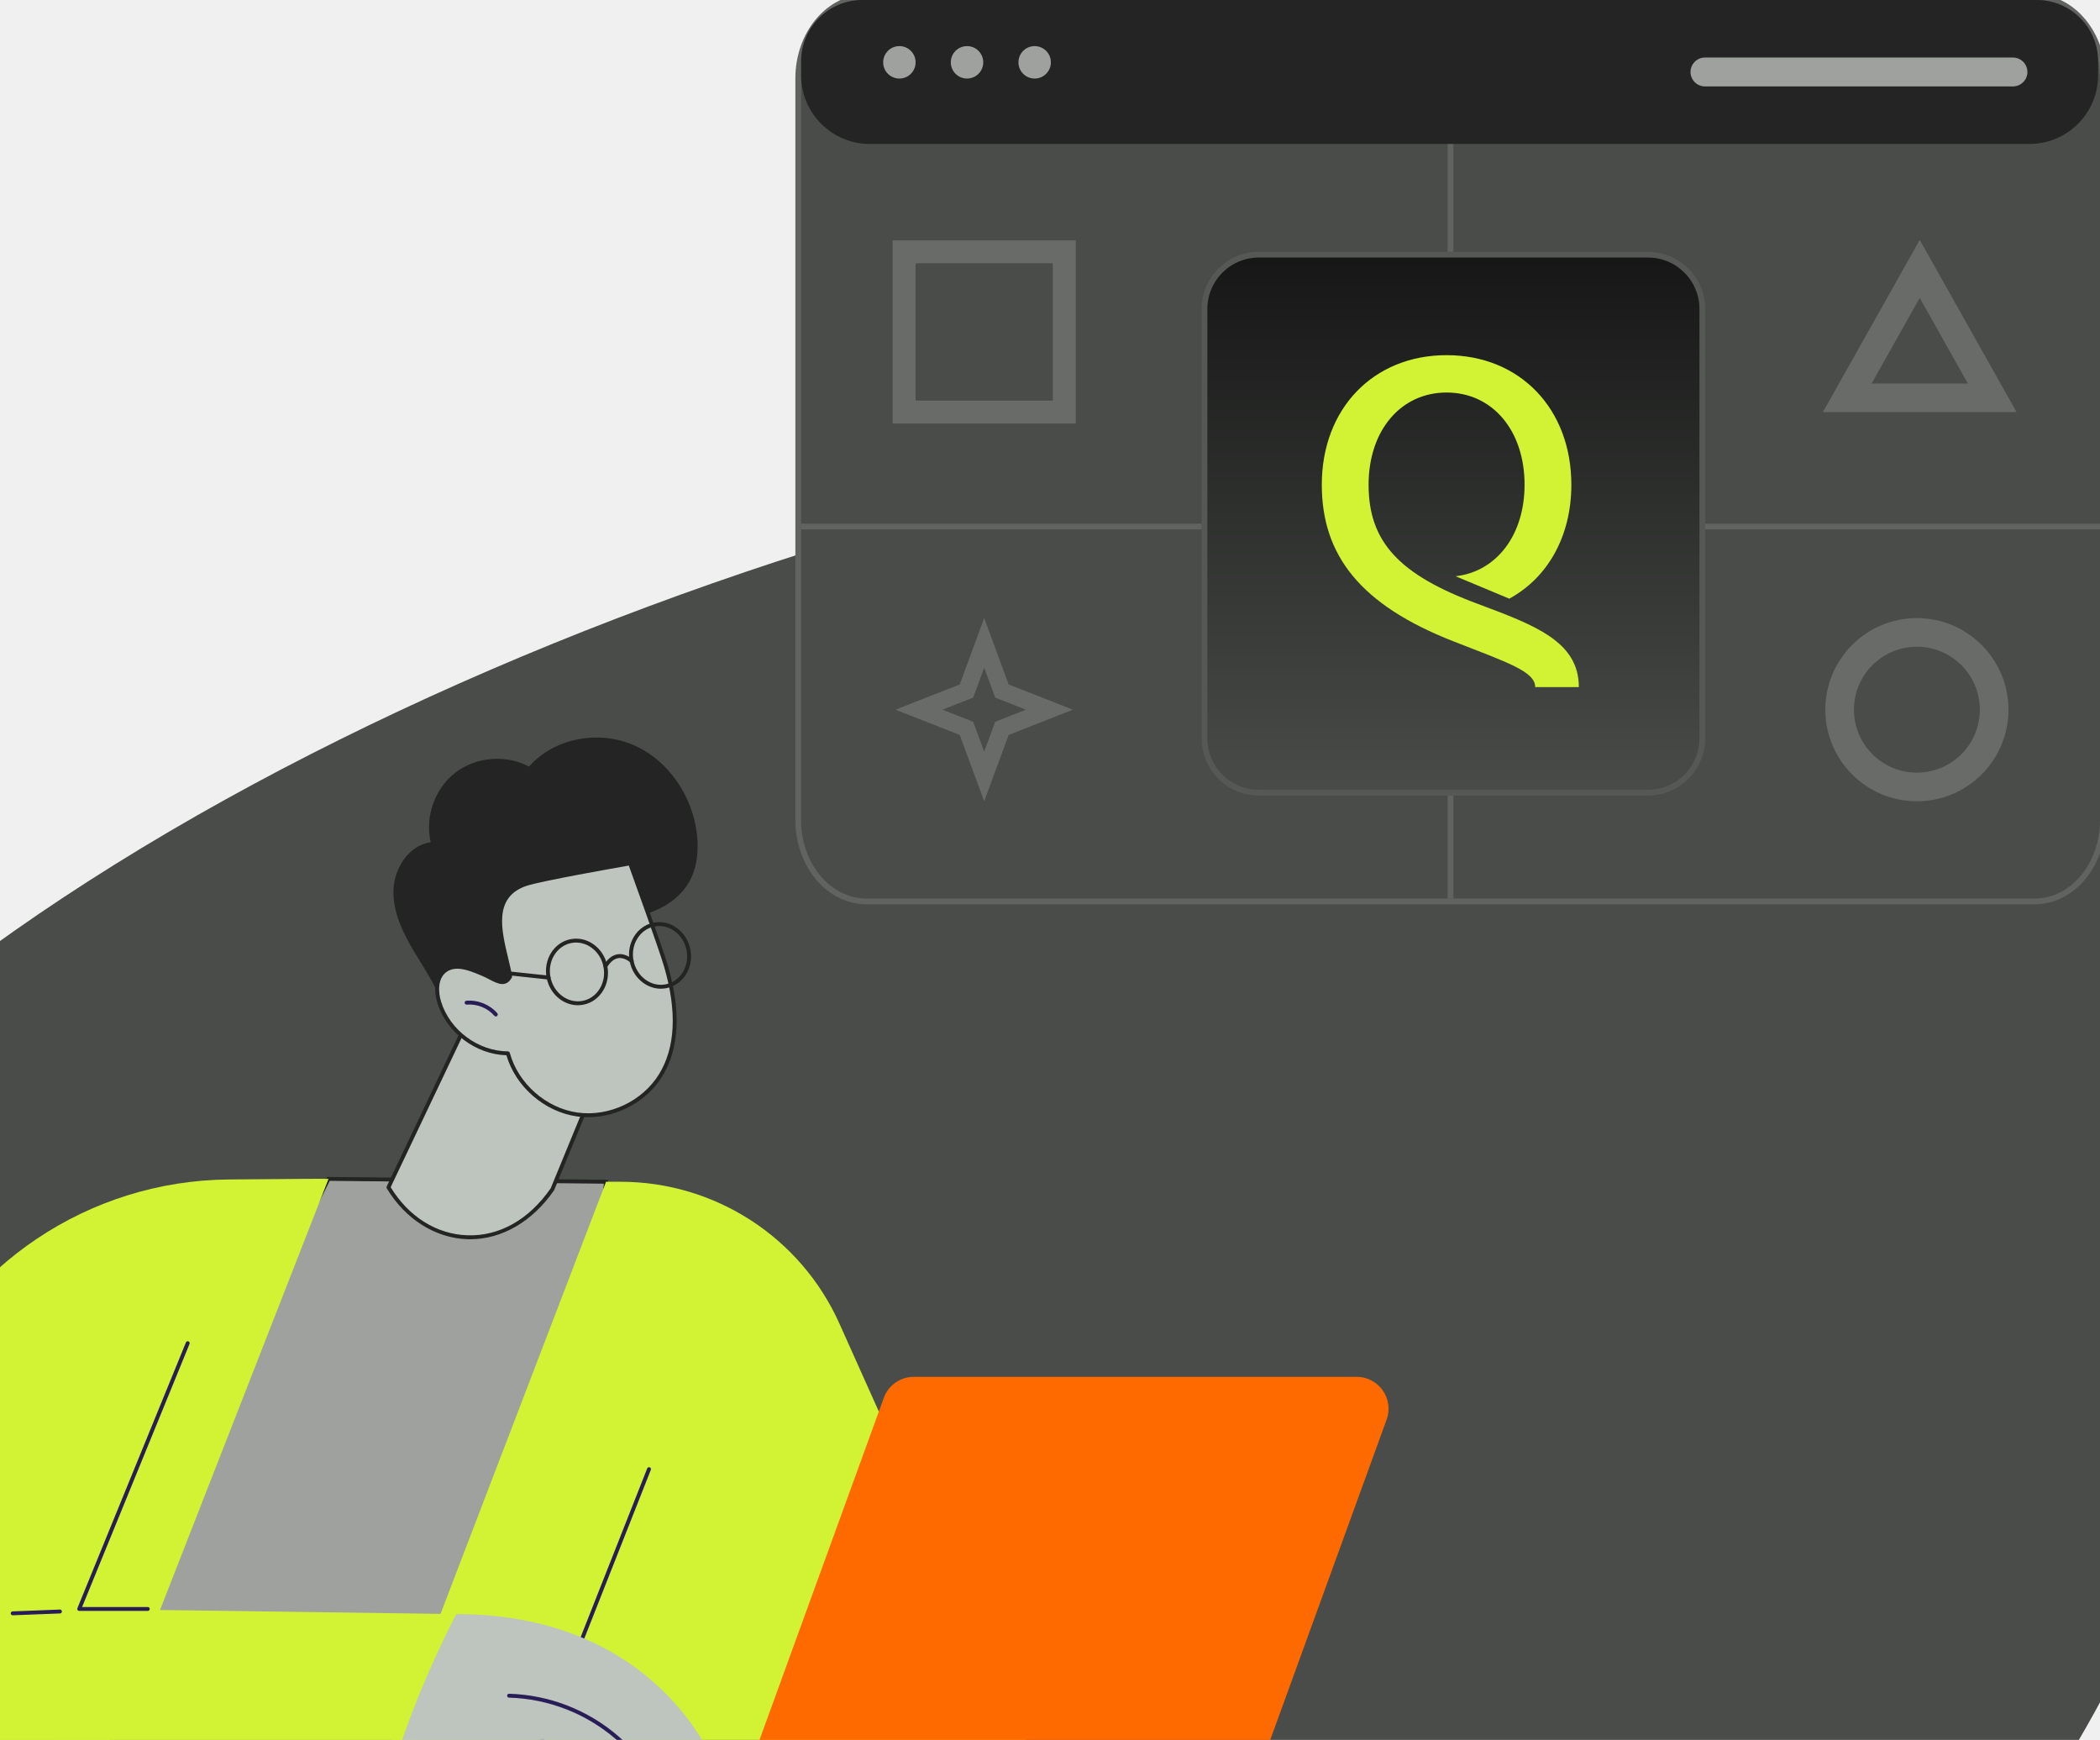
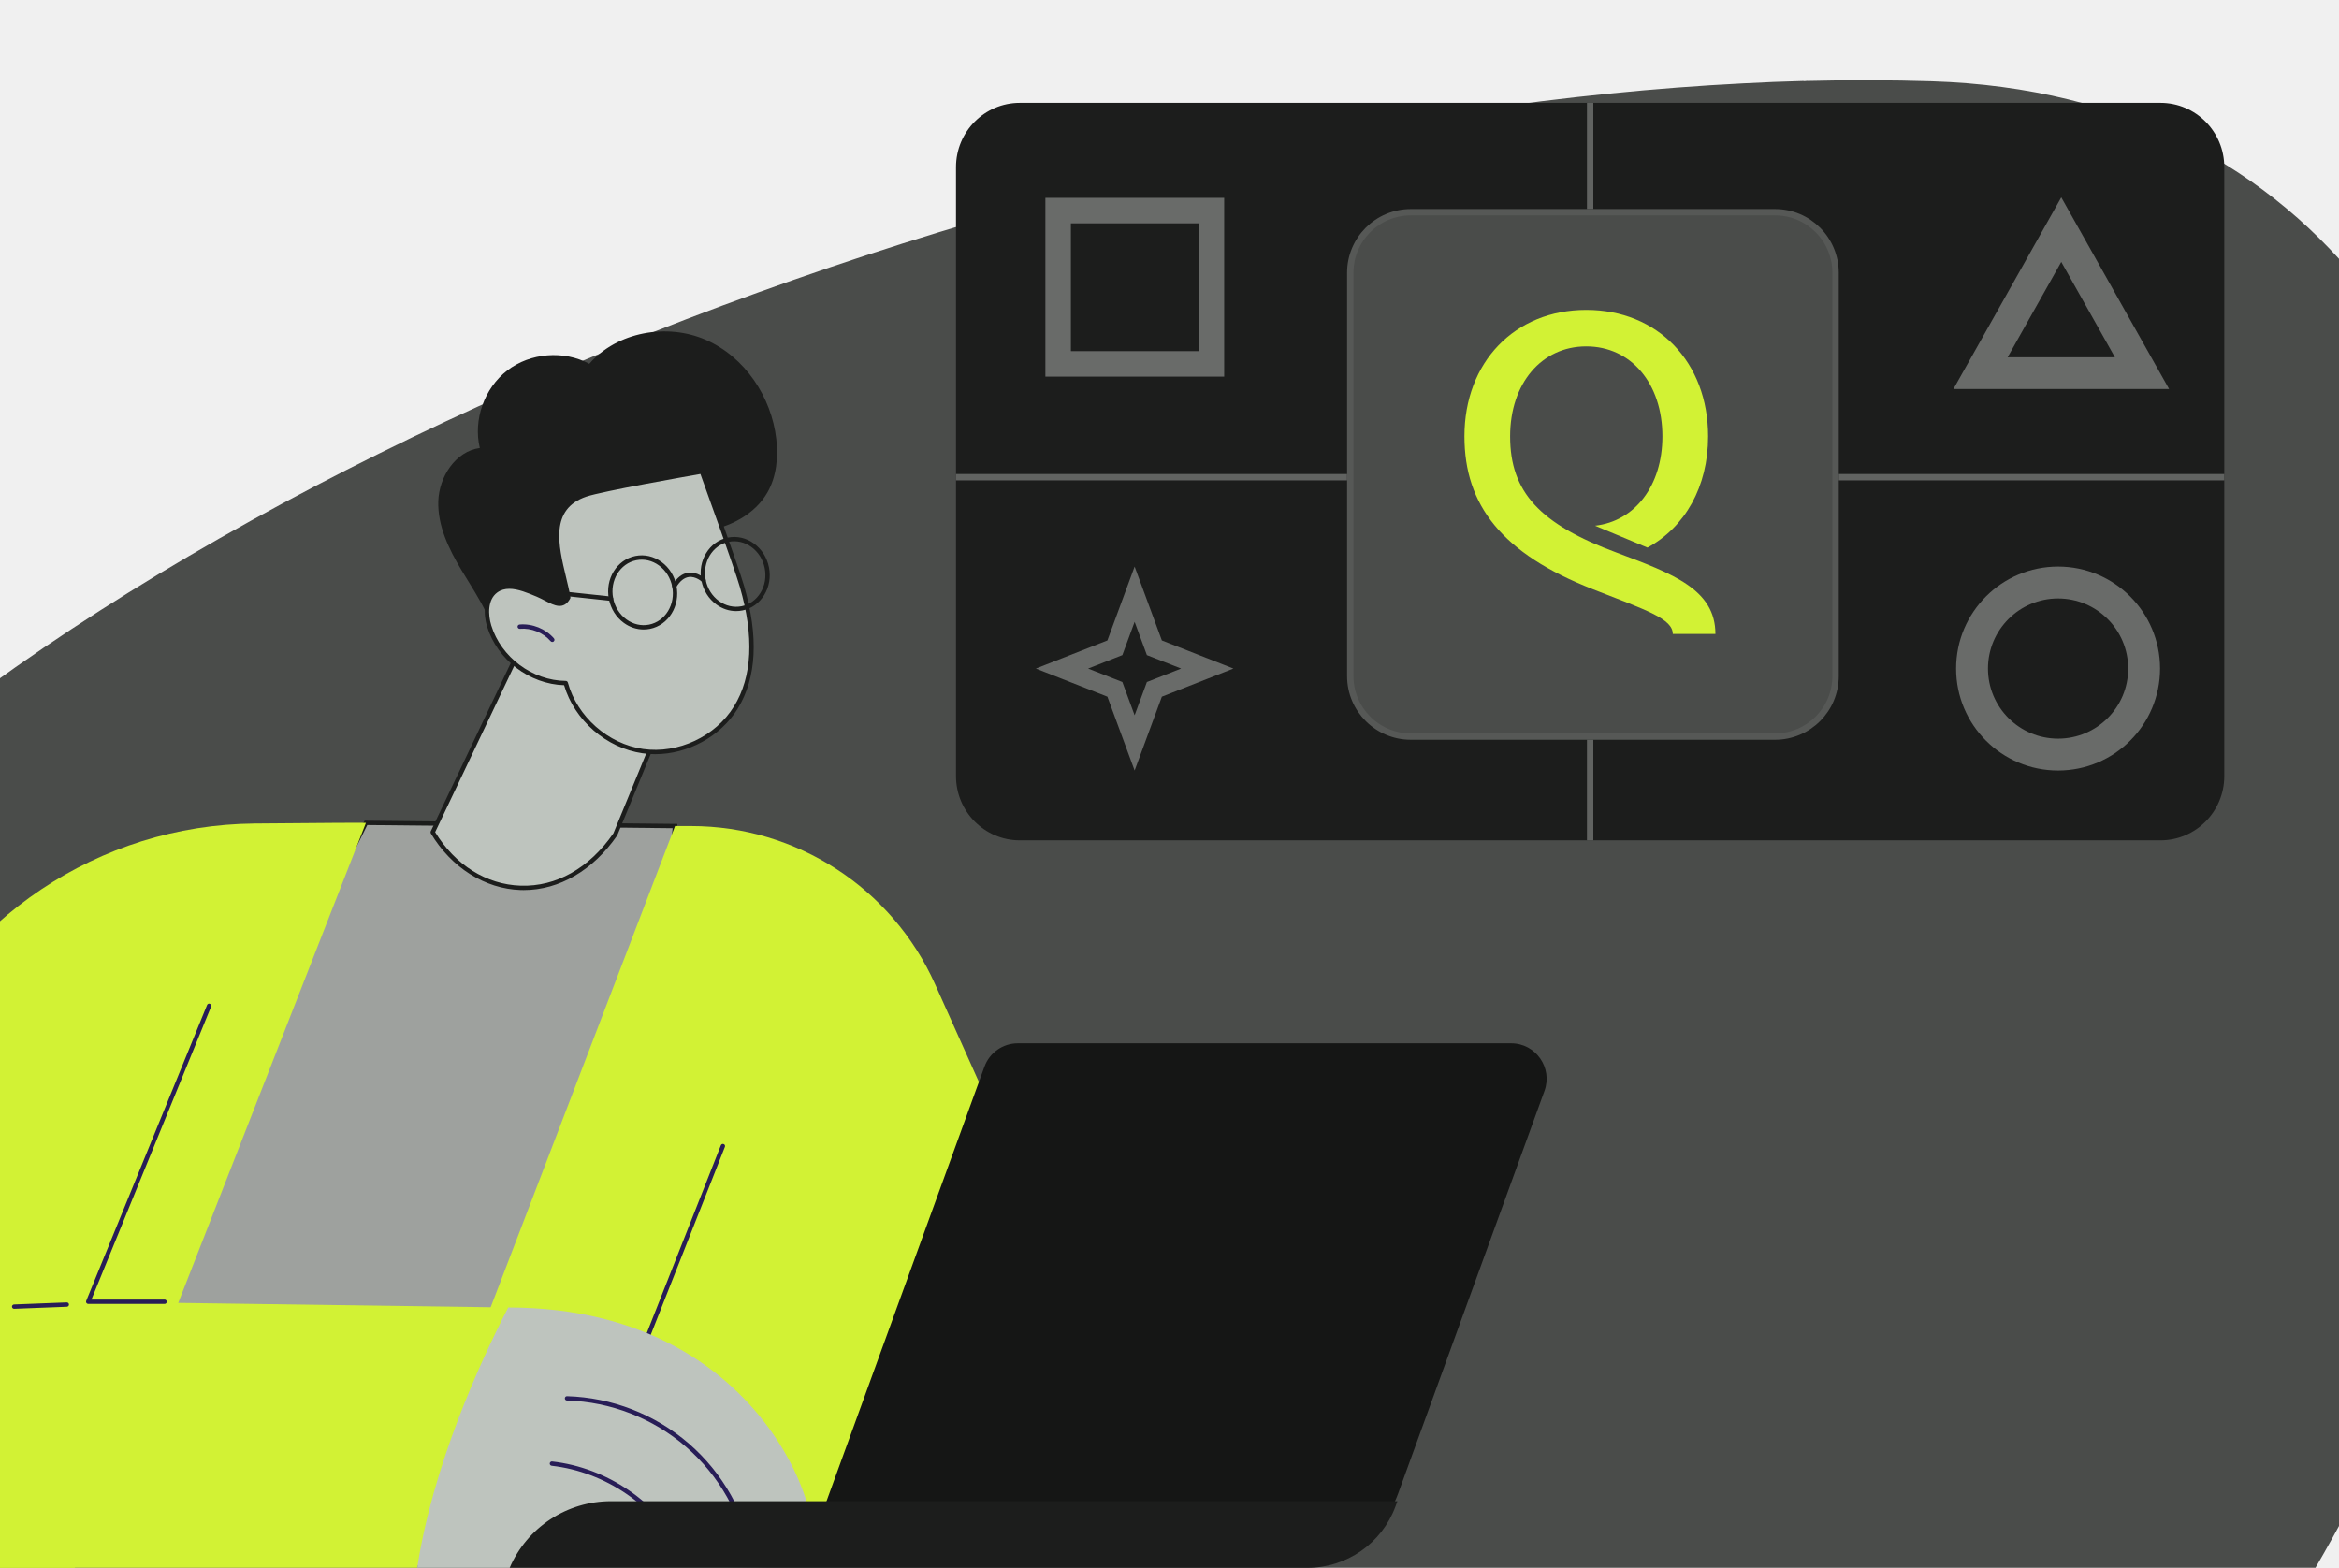
- <svg xmlns="http://www.w3.org/2000/svg" width="367" height="304" viewBox="0 0 367 304" fill="none">
-   <g clip-path="url(#clip0_416_328747)">
-     <path d="M320.94 356.595C317.85 359.386 314.665 362.085 311.392 364.677C311.363 364.705 311.328 364.731 311.294 364.755C311.279 364.77 311.264 364.784 311.244 364.796C309.924 365.853 308.587 366.88 307.233 367.899C304.501 369.957 301.713 371.934 298.86 373.845C298.332 374.204 297.799 374.56 297.253 374.91C294.853 376.491 292.405 378.025 289.908 379.504C286.924 381.276 283.878 382.962 280.776 384.569C278.722 385.636 276.641 386.668 274.526 387.662C269.683 389.944 264.701 392.029 259.584 393.909C255.615 395.372 251.567 396.701 247.437 397.892C242.354 399.37 237.148 400.636 231.815 401.69C211.374 405.737 192.322 408.516 174.619 410.271C173.367 410.397 172.125 410.52 170.891 410.624C167.588 410.931 164.324 411.203 161.119 411.43C157.326 411.708 153.602 411.933 149.938 412.113C147.071 412.261 144.242 412.376 141.459 412.459C133.38 412.715 125.628 412.748 118.207 412.581C117.021 412.559 115.846 412.532 114.679 412.487C110.323 412.355 106.09 412.156 101.969 411.896C94.919 411.443 88.199 410.822 81.805 410.052C59.803 407.39 41.621 403.007 26.946 398.163L-21.027 374.31C-21.988 373.553 -22.454 373.129 -22.454 373.129C-22.454 373.129 -31.903 368.431 -42.835 357.747C-46.27 354.39 -49.852 350.446 -53.334 345.865C-55.052 343.597 -56.752 341.188 -58.396 338.604C-63.12 331.19 -67.398 322.455 -70.514 312.285C-74.145 300.413 -76.2 286.583 -75.529 270.618C-72.283 193.97 47.236 120.339 170.247 87.896L170.263 87.894C174.95 86.658 179.639 85.477 184.322 84.368C200.029 80.635 215.712 77.595 231.15 75.344C245.548 73.229 259.729 71.788 273.505 71.088C276.695 70.919 279.836 70.789 282.974 70.71L283.004 70.725C283.031 70.716 283.052 70.717 283.064 70.724L283.094 70.738C283.256 70.712 283.444 70.709 283.601 70.69L283.631 70.705C290.23 70.539 296.714 70.561 303.08 70.759C425.011 74.606 422.785 264.677 320.94 356.595Z" fill="#4A4C4A" />
-     <path d="M103.392 230.42L105.908 206.482L57.407 205.981L2.211 317.137L69.698 314.855L103.392 230.42Z" fill="#9EA19E" />
-     <path d="M1.656 317.496L1.91 316.985L57.201 205.639L106.289 206.146L103.711 230.546L69.935 315.187L1.656 317.496ZM57.62 206.324L2.773 316.777L69.468 314.522L103.062 230.338L105.534 206.819L57.62 206.324Z" fill="#232423" />
-     <path d="M61.453 322.535L105.915 206.482H108.427C124.954 206.482 139.94 216.188 146.701 231.27L187.615 322.535L61.453 322.535Z" fill="#D2F234" />
-     <path d="M93.778 306.835C93.736 306.835 93.694 306.827 93.653 306.811C93.478 306.742 93.392 306.544 93.461 306.369L113.106 256.573C113.175 256.398 113.372 256.312 113.548 256.381C113.722 256.45 113.808 256.648 113.739 256.823L94.094 306.619C94.041 306.753 93.913 306.835 93.778 306.835Z" fill="#281D57" />
-     <path d="M-21.42 257.124C-21.336 256.967 -21.211 256.664 -21.05 256.233C-20.084 253.635 -18.16 248.96 -15.85 243.481C-6.374 221.006 15.548 206.304 39.936 206.085C49.605 205.998 57.261 205.942 57.413 205.982L11.613 323.143H2.036C-11.161 323.143 -21.859 312.443 -21.859 299.245L-21.42 257.124Z" fill="#D2F234" />
-     <path d="M13.836 281.128L32.804 234.686L-19.078 251.072L-34.434 290.246C-40.541 305.826 -29.127 322.689 -12.395 322.805C12.01 322.973 42.362 323.154 65.418 323.13C67.868 306.843 75.354 290.533 79.738 282.025C46.09 281.538 13.836 281.128 13.836 281.128Z" fill="#D2F234" />
-     <path d="M25.826 281.468H13.84C13.727 281.468 13.621 281.411 13.558 281.317C13.495 281.223 13.482 281.104 13.525 280.999L32.494 234.557C32.565 234.383 32.763 234.299 32.938 234.37C33.111 234.442 33.195 234.64 33.124 234.814L14.347 280.787H25.826C26.014 280.787 26.166 280.94 26.166 281.127C26.166 281.315 26.014 281.468 25.826 281.468Z" fill="#281D57" />
-     <path d="M79.742 282.024C75.358 290.533 67.872 306.842 65.422 323.13C84.346 323.11 124.376 322.951 126.142 322.534C131.84 321.188 122.821 282.024 79.742 282.024Z" fill="#BEC4BE" />
-     <path d="M2.215 282.232C2.033 282.232 1.882 282.088 1.875 281.905C1.868 281.717 2.014 281.559 2.202 281.551L10.464 281.23C10.656 281.22 10.81 281.369 10.817 281.557C10.825 281.745 10.678 281.902 10.491 281.91L2.228 282.231C2.224 282.232 2.219 282.232 2.215 282.232Z" fill="#281D57" />
-     <path d="M117.831 321.625C117.668 321.625 117.525 321.508 117.496 321.342C116.325 314.581 112.823 308.383 107.636 303.89C102.449 299.398 95.815 296.817 88.956 296.623C88.768 296.618 88.62 296.462 88.625 296.274C88.63 296.086 88.779 295.93 88.975 295.943C95.991 296.141 102.776 298.78 108.082 303.375C113.387 307.971 116.969 314.31 118.167 321.226C118.199 321.411 118.075 321.587 117.89 321.619C117.87 321.623 117.85 321.625 117.831 321.625Z" fill="#281D57" />
-     <path d="M203.752 322.163H126.133L154.456 244.237C155.256 242.035 157.349 240.569 159.691 240.569H237.092C240.957 240.569 243.648 244.41 242.327 248.043L219.362 311.227C216.976 317.792 210.737 322.163 203.752 322.163Z" fill="#FF6A00" />
-     <path d="M96.546 207.787L102.635 192.978C102.635 192.978 105.624 167.321 81.266 179.317L67.891 207.456C74.377 218.29 88.272 219.76 96.546 207.787Z" fill="#BEC4BE" />
-     <path d="M82.168 216.528C82.004 216.528 81.841 216.526 81.677 216.52C76.082 216.338 70.818 213.015 67.595 207.632C67.537 207.534 67.531 207.413 67.58 207.311L80.955 179.172C80.988 179.103 81.043 179.047 81.112 179.013C88.626 175.313 94.353 174.79 98.136 177.46C104.207 181.744 103.023 192.56 102.969 193.018C102.966 193.049 102.958 193.079 102.946 193.108L96.857 207.917C96.848 207.94 96.836 207.961 96.822 207.981C93.053 213.435 87.735 216.528 82.168 216.528ZM68.273 207.438C71.426 212.605 76.31 215.664 81.699 215.84C87.281 216.018 92.443 213.105 96.242 207.625L102.298 192.895C102.376 192.126 103.294 181.931 97.743 178.015C94.196 175.513 88.737 176.037 81.519 179.571L68.273 207.438Z" fill="#232423" />
-     <path d="M72.394 166.315C70.419 163.015 68.648 159.376 68.763 155.531C68.879 151.687 71.464 147.674 75.276 147.161C74.221 142.735 75.983 137.765 79.59 134.991C83.197 132.218 88.452 131.792 92.458 133.95C96.831 128.923 104.648 127.526 110.752 130.195C116.857 132.864 121.046 139.143 121.799 145.764C122.122 148.608 121.839 151.608 120.428 154.099C118.453 157.587 114.514 159.603 110.555 160.229C108.3 160.585 105.737 160.674 104.207 162.368C103.257 163.42 102.933 164.874 102.482 166.217C100.885 170.969 97.22 174.984 92.634 177.007C88.899 178.655 82.453 179.638 78.752 177.276C77.319 176.361 77.049 174.613 76.35 173.14C75.22 170.762 73.743 168.57 72.394 166.315Z" fill="#232423" />
-     <path d="M116.403 168.866C118.229 175.142 118.88 182.307 115.457 187.875C112.476 192.725 106.487 195.535 100.852 194.726C95.218 193.918 90.259 189.538 88.761 184.046C83.424 183.999 78.33 180.207 76.753 175.108C76.16 173.191 76.188 170.763 77.801 169.57C79.646 168.206 82.21 169.283 84.326 170.17C86.442 171.057 88.034 172.635 89.154 170.632C88.349 165.576 84.458 156.985 91.883 154.468C94.647 153.531 110.112 150.854 110.112 150.854C110.112 150.854 115.419 165.482 116.403 168.866Z" fill="#BEC4BE" />
-     <path d="M102.786 195.203C102.124 195.203 101.462 195.157 100.805 195.063C95.135 194.249 90.113 189.875 88.504 184.381C83.085 184.218 78.033 180.396 76.428 175.208C75.815 173.222 75.8 170.627 77.6 169.296C79.599 167.818 82.292 168.947 84.456 169.855C84.946 170.06 85.394 170.294 85.828 170.521C87.351 171.315 88.134 171.658 88.799 170.566C88.65 169.674 88.408 168.668 88.152 167.605C86.939 162.567 85.428 156.296 91.775 154.145C94.532 153.211 109.423 150.627 110.055 150.518C110.217 150.489 110.377 150.582 110.433 150.737C110.486 150.884 115.755 165.415 116.731 168.771C119.048 176.736 118.717 183.223 115.748 188.053C113.051 192.44 107.922 195.203 102.786 195.203ZM79.913 169.258C79.222 169.258 78.574 169.423 78.004 169.843C76.489 170.964 76.558 173.325 77.079 175.007C78.623 180.001 83.538 183.66 88.765 183.705C88.918 183.707 89.051 183.809 89.091 183.956C90.551 189.311 95.408 193.601 100.902 194.389C106.395 195.177 112.262 192.425 115.169 187.697C118.033 183.037 118.338 176.734 116.078 168.96C115.181 165.878 110.617 153.244 109.891 151.237C107.783 151.605 94.497 153.941 91.993 154.79C86.236 156.741 87.605 162.428 88.814 167.446C89.084 168.569 89.34 169.63 89.491 170.578C89.503 170.654 89.489 170.731 89.451 170.798C88.421 172.64 86.943 171.869 85.514 171.124C85.092 170.904 84.656 170.677 84.195 170.484C82.795 169.896 81.272 169.258 79.913 169.258Z" fill="#232423" />
-     <path d="M86.649 177.596C86.554 177.596 86.459 177.557 86.392 177.479C85.212 176.121 83.365 175.377 81.573 175.534C81.387 175.551 81.221 175.412 81.204 175.225C81.188 175.038 81.326 174.872 81.514 174.856C83.519 174.681 85.585 175.514 86.906 177.033C87.029 177.174 87.014 177.389 86.872 177.513C86.808 177.569 86.728 177.596 86.649 177.596Z" fill="#281D57" />
-     <path d="M115.495 172.752C114.404 172.752 113.33 172.397 112.395 171.716C111.186 170.835 110.354 169.511 110.051 167.989C109.424 164.836 111.291 161.798 114.212 161.217C115.632 160.935 117.084 161.268 118.302 162.155C119.511 163.036 120.344 164.36 120.647 165.882C120.949 167.404 120.686 168.946 119.906 170.223C119.121 171.508 117.906 172.372 116.486 172.654C116.156 172.719 115.825 172.752 115.495 172.752ZM110.718 167.856C110.988 169.211 111.726 170.386 112.796 171.166C113.858 171.94 115.121 172.231 116.353 171.986C117.585 171.741 118.64 170.989 119.326 169.868C120.016 168.737 120.248 167.369 119.979 166.014C119.71 164.66 118.972 163.485 117.901 162.705C116.839 161.931 115.576 161.639 114.345 161.885C111.791 162.392 110.165 165.071 110.718 167.856Z" fill="#232423" />
-     <path d="M100.979 175.639C99.888 175.639 98.815 175.284 97.88 174.603C96.671 173.722 95.838 172.398 95.535 170.876C94.909 167.723 96.775 164.684 99.696 164.104C101.116 163.822 102.569 164.154 103.786 165.042C104.995 165.923 105.828 167.246 106.131 168.769C106.758 171.922 104.891 174.96 101.97 175.541C101.641 175.606 101.309 175.639 100.979 175.639ZM96.203 170.743C96.472 172.097 97.21 173.273 98.281 174.053C99.343 174.827 100.606 175.118 101.838 174.873C104.391 174.365 106.017 171.687 105.463 168.901C105.194 167.547 104.456 166.372 103.386 165.592C102.324 164.818 101.06 164.526 99.829 164.771C97.276 165.279 95.649 167.958 96.203 170.743Z" fill="#232423" />
-     <path d="M105.801 169.175C105.741 169.175 105.681 169.16 105.626 169.127C105.465 169.03 105.413 168.821 105.51 168.66C106.204 167.504 107.042 166.855 107.999 166.731C109.438 166.544 110.578 167.632 110.626 167.678C110.761 167.809 110.764 168.025 110.633 168.16C110.502 168.294 110.287 168.297 110.152 168.167C110.135 168.151 109.188 167.26 108.082 167.406C107.343 167.504 106.674 168.044 106.093 169.01C106.029 169.117 105.917 169.175 105.801 169.175Z" fill="#232423" />
-     <path d="M95.872 171.149C95.86 171.149 95.848 171.149 95.835 171.147L86.617 170.16C86.43 170.14 86.294 169.972 86.314 169.785C86.334 169.599 86.503 169.464 86.689 169.483L95.908 170.471C96.095 170.491 96.23 170.658 96.21 170.845C96.191 171.02 96.044 171.149 95.872 171.149Z" fill="#232423" />
-     <path d="M355.575 -0.5C362.242 -0.5 367.5 5.938 367.5 13.684V143.316C367.5 151.062 362.242 157.5 355.575 157.5H151.425C144.758 157.5 139.5 151.061 139.5 143.316V13.684C139.5 5.938 144.759 -0.5 151.425 -0.5H355.575Z" fill="#4A4C4A" stroke="#616361" />
-     <path d="M210 92L140 92" stroke="#616361" />
-     <path d="M253.5 44L253.5 25" stroke="#616361" />
-     <rect x="210.5" y="44.5" width="87" height="94" rx="9.5" fill="url(#paint0_linear_416_328747)" stroke="#565856" />
-     <path d="M367 92L298 92" stroke="#616361" />
-     <path d="M253.5 157L253.5 139" stroke="#616361" />
-     <path d="M252.808 62.056C265.619 62.056 274.613 71.415 274.613 84.691C274.613 93.722 270.47 100.958 263.765 104.603L254.388 100.686C261.529 99.87 266.435 93.504 266.436 84.691C266.436 75.224 260.821 68.586 252.808 68.585C244.794 68.585 239.178 75.224 239.178 84.691C239.178 94.647 244.466 100.415 258.313 105.529C268.344 109.283 275.922 112.112 275.922 120.056H268.291C268.291 117.335 263.602 115.811 254.007 112.057C237.706 105.691 231 96.987 231 84.691C231 71.415 239.996 62.056 252.808 62.056Z" fill="#D2F234" />
-     <rect x="158" y="44" width="28" height="28" stroke="#696B69" stroke-width="4" />
-     <path d="M176.274 119.588L187.5 124L176.274 128.412L172 140L167.726 128.412L156.5 124L167.726 119.588L172 108L176.274 119.588ZM170.074 121.888L164.701 124L170.074 126.112L172 131.331L173.926 126.112L179.298 124L173.926 121.888L172 116.668L170.074 121.888Z" fill="#696B69" />
-     <path d="M352.418 72H318.578L335.498 41.921L352.418 72ZM327.079 67.016H343.917L335.498 52.049L327.079 67.016Z" fill="#696B69" />
-     <path d="M346 124C346 117.925 341.075 113 335 113C328.925 113 324 117.925 324 124C324 130.075 328.925 135 335 135V140C326.163 140 319 132.837 319 124C319 115.163 326.163 108 335 108C343.837 108 351 115.163 351 124C351 132.837 343.837 140 335 140V135C341.075 135 346 130.075 346 124Z" fill="#696B69" />
-     <path d="M355.969 0H150.698C144.79 0 140 4.789 140 10.697V13.152C140 19.78 145.373 25.152 152 25.152H354.667C361.295 25.152 366.667 19.78 366.667 13.152V10.697C366.667 4.789 361.877 0 355.969 0Z" fill="#232423" />
-     <path d="M160.015 10.891C160.015 12.457 158.746 13.726 157.179 13.726C155.613 13.726 154.344 12.457 154.344 10.891C154.344 9.325 155.613 8.056 157.179 8.056C158.745 8.056 160.015 9.325 160.015 10.891Z" fill="#9EA19E" />
-     <path d="M171.835 10.891C171.835 12.457 170.566 13.726 169 13.726C167.433 13.726 166.164 12.457 166.164 10.891C166.164 9.325 167.433 8.056 169 8.056C170.565 8.056 171.835 9.325 171.835 10.891Z" fill="#9EA19E" />
-     <path d="M183.656 10.891C183.656 12.457 182.386 13.726 180.82 13.726C179.254 13.726 177.984 12.457 177.984 10.891C177.984 9.325 179.254 8.056 180.82 8.056C182.386 8.056 183.656 9.325 183.656 10.891Z" fill="#9EA19E" />
-     <path d="M297.961 15.099H351.79C353.184 15.099 354.313 13.969 354.313 12.576C354.313 11.183 353.184 10.054 351.79 10.054H297.961C296.567 10.054 295.438 11.183 295.438 12.576C295.438 13.97 296.568 15.099 297.961 15.099Z" fill="#9EA19E" />
+ <svg xmlns="http://www.w3.org/2000/svg" width="367" height="246" viewBox="0 0 367 246" fill="none">
+   <g clip-path="url(#clip0_934_30995)">
+     <path d="M320.94 298.595C317.85 301.386 314.665 304.085 311.392 306.677C311.363 306.705 311.328 306.731 311.294 306.755C311.279 306.77 311.264 306.784 311.244 306.796C309.924 307.853 308.587 308.88 307.233 309.899C304.501 311.957 301.713 313.934 298.86 315.845C298.332 316.204 297.799 316.56 297.253 316.91C294.853 318.491 292.405 320.025 289.908 321.504C286.924 323.276 283.878 324.962 280.776 326.569C278.722 327.636 276.641 328.668 274.526 329.662C269.683 331.944 264.701 334.029 259.584 335.909C255.615 337.372 251.567 338.701 247.437 339.892C242.354 341.37 237.148 342.636 231.815 343.69C211.374 347.737 192.322 350.516 174.619 352.271C173.367 352.397 172.125 352.52 170.891 352.624C167.588 352.931 164.324 353.203 161.119 353.43C157.326 353.708 153.602 353.933 149.938 354.113C147.071 354.261 144.242 354.376 141.459 354.459C133.38 354.715 125.628 354.748 118.207 354.581C117.021 354.559 115.846 354.532 114.679 354.487C110.323 354.355 106.09 354.156 101.969 353.896C94.919 353.443 88.199 352.822 81.805 352.052C59.803 349.39 41.621 345.007 26.946 340.163L-21.027 316.31C-21.988 315.553 -22.454 315.129 -22.454 315.129C-22.454 315.129 -31.903 310.431 -42.835 299.747C-46.27 296.39 -49.852 292.446 -53.334 287.865C-55.052 285.597 -56.752 283.188 -58.396 280.604C-63.12 273.19 -67.398 264.455 -70.514 254.285C-74.145 242.413 -76.2 228.583 -75.529 212.618C-72.283 135.97 47.236 62.339 170.247 29.896L170.263 29.894C174.95 28.658 179.639 27.477 184.322 26.368C200.029 22.635 215.712 19.595 231.15 17.344C245.548 15.229 259.729 13.788 273.505 13.088C276.695 12.919 279.836 12.789 282.974 12.71L283.004 12.725C283.031 12.716 283.052 12.717 283.064 12.723L283.094 12.738C283.256 12.712 283.444 12.709 283.601 12.69L283.631 12.705C290.23 12.539 296.714 12.561 303.08 12.759C425.011 16.605 422.785 206.677 320.94 298.595Z" fill="#4A4C4A" />
+     <path d="M103.401 153.555L105.918 129.616L57.416 129.116L2.221 240.271L69.708 237.989L103.401 153.555Z" fill="#9EA19E" />
+     <path d="M1.662 240.63L1.916 240.12L57.206 128.773L106.295 129.28L103.717 153.68L69.941 238.322L1.662 240.63ZM57.626 129.458L2.779 239.912L69.474 237.656L103.068 153.472L105.54 129.953L57.626 129.458Z" fill="#1C1D1C" />
+     <path d="M61.455 245.669L105.917 129.616H108.429C124.956 129.616 139.942 139.322 146.703 154.404L187.617 245.669L61.455 245.669Z" fill="#D2F234" />
+     <path d="M93.778 229.969C93.736 229.969 93.694 229.961 93.653 229.945C93.478 229.876 93.392 229.679 93.461 229.504L113.106 179.707C113.175 179.532 113.372 179.447 113.548 179.516C113.722 179.585 113.808 179.782 113.739 179.957L94.094 229.754C94.041 229.887 93.913 229.969 93.778 229.969Z" fill="#281D57" />
+     <path d="M-21.418 180.258C-21.334 180.1 -21.209 179.798 -21.049 179.366C-20.082 176.769 -18.158 172.094 -15.848 166.615C-6.372 144.14 15.55 129.438 39.938 129.218C49.606 129.131 57.263 129.076 57.415 129.116L11.615 246.276H2.038C-11.159 246.276 -21.857 235.577 -21.857 222.379L-21.418 180.258Z" fill="#D2F234" />
+     <path d="M13.838 204.262L32.806 157.82L-19.076 174.207L-34.432 213.38C-40.539 228.961 -29.125 245.824 -12.393 245.939C12.012 246.108 42.364 246.289 65.42 246.265C67.87 229.977 75.356 213.668 79.74 205.159C46.092 204.673 13.838 204.262 13.838 204.262Z" fill="#D2F234" />
+     <path d="M25.824 204.603H13.838C13.725 204.603 13.619 204.546 13.556 204.452C13.493 204.358 13.48 204.239 13.523 204.134L32.492 157.692C32.563 157.518 32.761 157.433 32.935 157.505C33.109 157.576 33.193 157.775 33.122 157.949L14.345 203.922H25.824C26.012 203.922 26.165 204.074 26.165 204.262C26.165 204.45 26.012 204.603 25.824 204.603Z" fill="#281D57" />
+     <path d="M79.74 205.159C75.356 213.668 67.87 229.977 65.42 246.265C84.344 246.245 124.374 246.086 126.14 245.669C131.838 244.323 122.819 205.159 79.74 205.159Z" fill="#BEC4BE" />
+     <path d="M2.219 205.367C2.037 205.367 1.886 205.223 1.879 205.04C1.872 204.852 2.018 204.694 2.206 204.686L10.468 204.365C10.66 204.355 10.814 204.504 10.821 204.692C10.829 204.88 10.682 205.038 10.495 205.045L2.232 205.366C2.228 205.367 2.223 205.367 2.219 205.367Z" fill="#281D57" />
+     <path d="M117.833 244.76C117.67 244.76 117.527 244.643 117.498 244.477C116.327 237.716 112.825 231.518 107.638 227.025C102.451 222.533 95.817 219.952 88.958 219.758C88.77 219.753 88.622 219.597 88.627 219.409C88.632 219.221 88.781 219.065 88.977 219.078C95.993 219.276 102.778 221.915 108.084 226.51C113.389 231.106 116.971 237.445 118.169 244.361C118.201 244.546 118.077 244.722 117.892 244.754C117.872 244.758 117.852 244.76 117.833 244.76Z" fill="#281D57" />
+     <path d="M106.915 243.869C106.792 243.869 106.674 243.803 106.613 243.687C102.659 236.195 94.974 230.948 86.558 229.993C86.371 229.972 86.237 229.804 86.258 229.617C86.279 229.43 86.449 229.295 86.635 229.317C95.272 230.297 103.158 235.681 107.215 243.369C107.303 243.535 107.239 243.741 107.073 243.829C107.023 243.856 106.968 243.869 106.915 243.869Z" fill="#281D57" />
+     <path d="M203.759 245.297H126.141L154.464 167.371C155.264 165.169 157.356 163.703 159.699 163.703H237.1C240.965 163.703 243.655 167.544 242.335 171.177L219.37 234.361C216.984 240.926 210.745 245.297 203.759 245.297Z" fill="#151615" />
+     <path d="M95.853 235.552H219.262L218.954 236.386C216.815 242.169 211.301 246.009 205.135 246.009H79.967C82.699 239.663 88.945 235.552 95.853 235.552Z" fill="#1C1D1C" />
+     <path d="M96.546 130.922L102.635 116.113C102.635 116.113 105.624 90.456 81.266 102.453L67.891 130.591C74.377 141.425 88.272 142.895 96.546 130.922Z" fill="#BEC4BE" />
+     <path d="M82.172 139.663C82.008 139.663 81.845 139.661 81.681 139.655C76.086 139.472 70.822 136.15 67.599 130.766C67.541 130.669 67.535 130.548 67.584 130.446L80.959 102.307C80.992 102.238 81.047 102.182 81.116 102.148C88.629 98.447 94.357 97.925 98.14 100.594C104.211 104.879 103.027 115.695 102.973 116.153C102.97 116.184 102.962 116.214 102.95 116.243L96.861 131.052C96.852 131.074 96.84 131.096 96.826 131.116C93.057 136.57 87.739 139.663 82.172 139.663ZM68.277 130.572C71.43 135.739 76.314 138.799 81.703 138.975C87.285 139.153 92.447 136.239 96.245 130.759L102.302 116.029C102.38 115.261 103.298 105.065 97.747 101.15C94.2 98.648 88.742 99.172 81.523 102.706L68.277 130.572Z" fill="#1C1D1C" />
+     <path d="M72.4 89.45C70.425 86.149 68.654 82.511 68.769 78.666C68.884 74.821 71.47 70.809 75.282 70.296C74.227 65.87 75.988 60.899 79.596 58.126C83.203 55.352 88.458 54.927 92.464 57.085C96.836 52.057 104.654 50.661 110.758 53.33C116.863 55.999 121.052 62.278 121.804 68.898C122.128 71.743 121.845 74.743 120.434 77.234C118.458 80.721 114.52 82.737 110.561 83.363C108.306 83.72 105.743 83.808 104.213 85.503C103.263 86.555 102.939 88.008 102.487 89.352C100.891 94.104 97.226 98.119 92.64 100.142C88.905 101.789 82.459 102.773 78.758 100.41C77.324 99.495 77.055 97.747 76.355 96.275C75.226 93.897 73.749 91.704 72.4 89.45Z" fill="#1C1D1C" />
+     <path d="M116.409 92C118.235 98.277 118.886 105.441 115.463 111.01C112.482 115.859 106.493 118.669 100.858 117.861C95.224 117.053 90.265 112.673 88.767 107.181C83.43 107.134 78.335 103.342 76.758 98.243C76.166 96.326 76.194 93.897 77.807 92.704C79.652 91.341 82.216 92.418 84.332 93.305C86.447 94.192 88.04 95.769 89.159 93.767C88.355 88.711 84.464 80.119 91.889 77.603C94.653 76.666 110.118 73.988 110.118 73.988C110.118 73.988 115.425 88.617 116.409 92Z" fill="#BEC4BE" />
+     <path d="M102.792 118.338C102.13 118.338 101.468 118.292 100.811 118.197C95.141 117.384 90.119 113.01 88.51 107.516C83.09 107.352 78.039 103.531 76.434 98.343C75.82 96.357 75.806 93.761 77.606 92.431C79.605 90.952 82.298 92.082 84.462 92.99C84.952 93.195 85.4 93.429 85.834 93.656C87.357 94.449 88.14 94.793 88.805 93.701C88.656 92.808 88.414 91.802 88.158 90.74C86.945 85.701 85.434 79.431 91.781 77.28C94.538 76.346 109.429 73.762 110.061 73.653C110.223 73.624 110.383 73.717 110.439 73.872C110.492 74.018 115.761 88.55 116.737 91.905C119.054 99.871 118.723 106.358 115.754 111.188C113.057 115.575 107.928 118.338 102.792 118.338ZM79.919 92.392C79.228 92.392 78.579 92.557 78.01 92.978C76.495 94.099 76.564 96.46 77.085 98.142C78.629 103.136 83.544 106.794 88.771 106.84C88.924 106.842 89.056 106.944 89.097 107.091C90.557 112.446 95.414 116.736 100.907 117.524C106.401 118.311 112.268 115.56 115.174 110.831C118.038 106.172 118.344 99.868 116.083 92.095C115.187 89.013 110.623 76.379 109.896 74.372C107.789 74.74 94.503 77.076 91.999 77.925C86.242 79.876 87.611 85.563 88.819 90.58C89.09 91.704 89.346 92.765 89.497 93.713C89.508 93.789 89.495 93.866 89.457 93.933C88.427 95.775 86.949 95.004 85.52 94.259C85.098 94.039 84.662 93.812 84.201 93.618C82.801 93.031 81.278 92.392 79.919 92.392Z" fill="#1C1D1C" />
+     <path d="M86.657 100.73C86.562 100.73 86.467 100.691 86.4 100.613C85.22 99.256 83.373 98.512 81.581 98.668C81.395 98.686 81.229 98.546 81.212 98.359C81.196 98.172 81.334 98.007 81.521 97.99C83.527 97.815 85.593 98.648 86.914 100.167C87.037 100.309 87.022 100.524 86.88 100.647C86.816 100.703 86.736 100.73 86.657 100.73Z" fill="#281D57" />
+     <path d="M115.501 95.887C114.41 95.887 113.336 95.532 112.401 94.851C111.192 93.97 110.36 92.646 110.057 91.124C109.43 87.971 111.296 84.933 114.218 84.352C115.638 84.07 117.09 84.402 118.308 85.29C119.517 86.171 120.35 87.494 120.652 89.017C120.955 90.539 120.692 92.081 119.912 93.357C119.126 94.643 117.912 95.507 116.491 95.789C116.162 95.854 115.83 95.887 115.501 95.887ZM110.724 90.991C110.993 92.345 111.731 93.521 112.802 94.301C113.864 95.075 115.127 95.366 116.359 95.121C117.59 94.876 118.646 94.124 119.331 93.002C120.022 91.872 120.254 90.504 119.985 89.149C119.716 87.795 118.978 86.62 117.907 85.84C116.845 85.066 115.581 84.774 114.35 85.019C111.797 85.527 110.17 88.206 110.724 90.991Z" fill="#1C1D1C" />
+     <path d="M100.985 98.773C99.894 98.773 98.82 98.419 97.886 97.738C96.677 96.857 95.844 95.533 95.541 94.01C94.914 90.857 96.781 87.819 99.702 87.239C101.122 86.956 102.575 87.289 103.792 88.176C105.001 89.057 105.834 90.381 106.137 91.904C106.764 95.057 104.897 98.095 101.976 98.676C101.646 98.741 101.315 98.773 100.985 98.773ZM96.209 93.878C96.478 95.232 97.216 96.407 98.286 97.188C99.349 97.962 100.611 98.253 101.843 98.008C104.396 97.5 106.023 94.821 105.469 92.036C105.2 90.682 104.462 89.507 103.392 88.726C102.33 87.952 101.065 87.661 99.835 87.906C97.282 88.414 95.655 91.093 96.209 93.878Z" fill="#1C1D1C" />
+     <path d="M105.803 92.31C105.743 92.31 105.683 92.294 105.628 92.261C105.467 92.165 105.415 91.956 105.512 91.794C106.206 90.639 107.044 89.99 108.001 89.865C109.44 89.678 110.58 90.767 110.628 90.813C110.763 90.944 110.766 91.16 110.635 91.294C110.504 91.429 110.289 91.432 110.154 91.302C110.137 91.286 109.19 90.395 108.084 90.541C107.345 90.639 106.676 91.178 106.095 92.145C106.031 92.251 105.919 92.31 105.803 92.31Z" fill="#1C1D1C" />
+     <path d="M95.876 94.285C95.864 94.285 95.852 94.284 95.839 94.283L86.621 93.295C86.434 93.275 86.298 93.108 86.318 92.921C86.338 92.734 86.507 92.599 86.693 92.618L95.912 93.606C96.099 93.626 96.234 93.794 96.214 93.981C96.195 94.155 96.047 94.285 95.876 94.285Z" fill="#1C1D1C" />
+     <path d="M338.984 16.141H160.015C154.484 16.141 150 20.656 150 26.227V121.773C150 127.343 154.484 131.859 160.015 131.859H338.985C344.516 131.859 349 127.344 349 121.773V26.227C349 20.656 344.516 16.141 338.984 16.141Z" fill="#1C1D1C" />
+     <path d="M211.365 74.877L150 74.877" stroke="#616361" />
+     <path d="M249.5 32.797L249.5 16.141" stroke="#616361" />
+     <rect x="211.865" y="33.297" width="76.145" height="82.282" rx="9.5" fill="#4A4C4A" stroke="#565856" />
+     <path d="M349 74.877L288.511 74.877" stroke="#616361" />
+     <path d="M249.5 131.859L249.5 116.079" stroke="#616361" />
+     <path d="M248.893 48.626C260.124 48.627 268.009 56.831 268.009 68.469C268.009 76.387 264.377 82.73 258.499 85.926L250.278 82.492C256.539 81.776 260.84 76.196 260.84 68.469C260.84 60.17 255.918 54.351 248.893 54.35C241.867 54.35 236.945 60.17 236.945 68.469C236.945 77.197 241.58 82.254 253.719 86.737C262.513 90.028 269.157 92.508 269.157 99.472H262.466C262.466 97.087 258.356 95.751 249.944 92.46C235.654 86.879 229.776 79.249 229.775 68.469C229.775 56.831 237.662 48.626 248.893 48.626Z" fill="#D2F234" />
+     <rect x="166.027" y="33.044" width="24.053" height="24.053" stroke="#696B69" stroke-width="4" />
+     <path d="M182.302 100.491L193.527 104.903L182.302 109.315L178.027 120.903L173.753 109.315L162.527 104.903L173.753 100.491L178.027 88.903L182.302 100.491ZM176.102 102.791L170.729 104.903L176.102 107.015L178.027 112.234L179.953 107.015L185.325 104.903L179.953 102.791L178.027 97.571L176.102 102.791Z" fill="#696B69" />
+     <path d="M340.342 61.044H306.502L323.422 30.965L340.342 61.044ZM315.003 56.06H331.841L323.422 41.093L315.003 56.06Z" fill="#696B69" />
+     <path d="M333.922 104.903C333.922 98.828 328.997 93.903 322.922 93.903C316.847 93.903 311.922 98.828 311.922 104.903C311.922 110.978 316.847 115.903 322.922 115.903V120.903C314.085 120.903 306.922 113.74 306.922 104.903C306.922 96.067 314.085 88.903 322.922 88.903C331.758 88.903 338.922 96.067 338.922 104.903C338.922 113.74 331.758 120.903 322.922 120.903V115.903C328.997 115.903 333.922 110.978 333.922 104.903Z" fill="#696B69" />
  </g>
  <defs>
-     <linearGradient id="paint0_linear_416_328747" x1="254" y1="44" x2="254" y2="139" gradientUnits="userSpaceOnUse">
-       <stop stop-color="#151615" />
-       <stop offset="1" stop-color="#4A4C4A" />
-     </linearGradient>
-     <clipPath id="clip0_416_328747">
-       <rect width="367" height="304" fill="white" />
+     <clipPath id="clip0_934_30995">
+       <rect width="367" height="246" fill="white" />
    </clipPath>
  </defs>
</svg>
